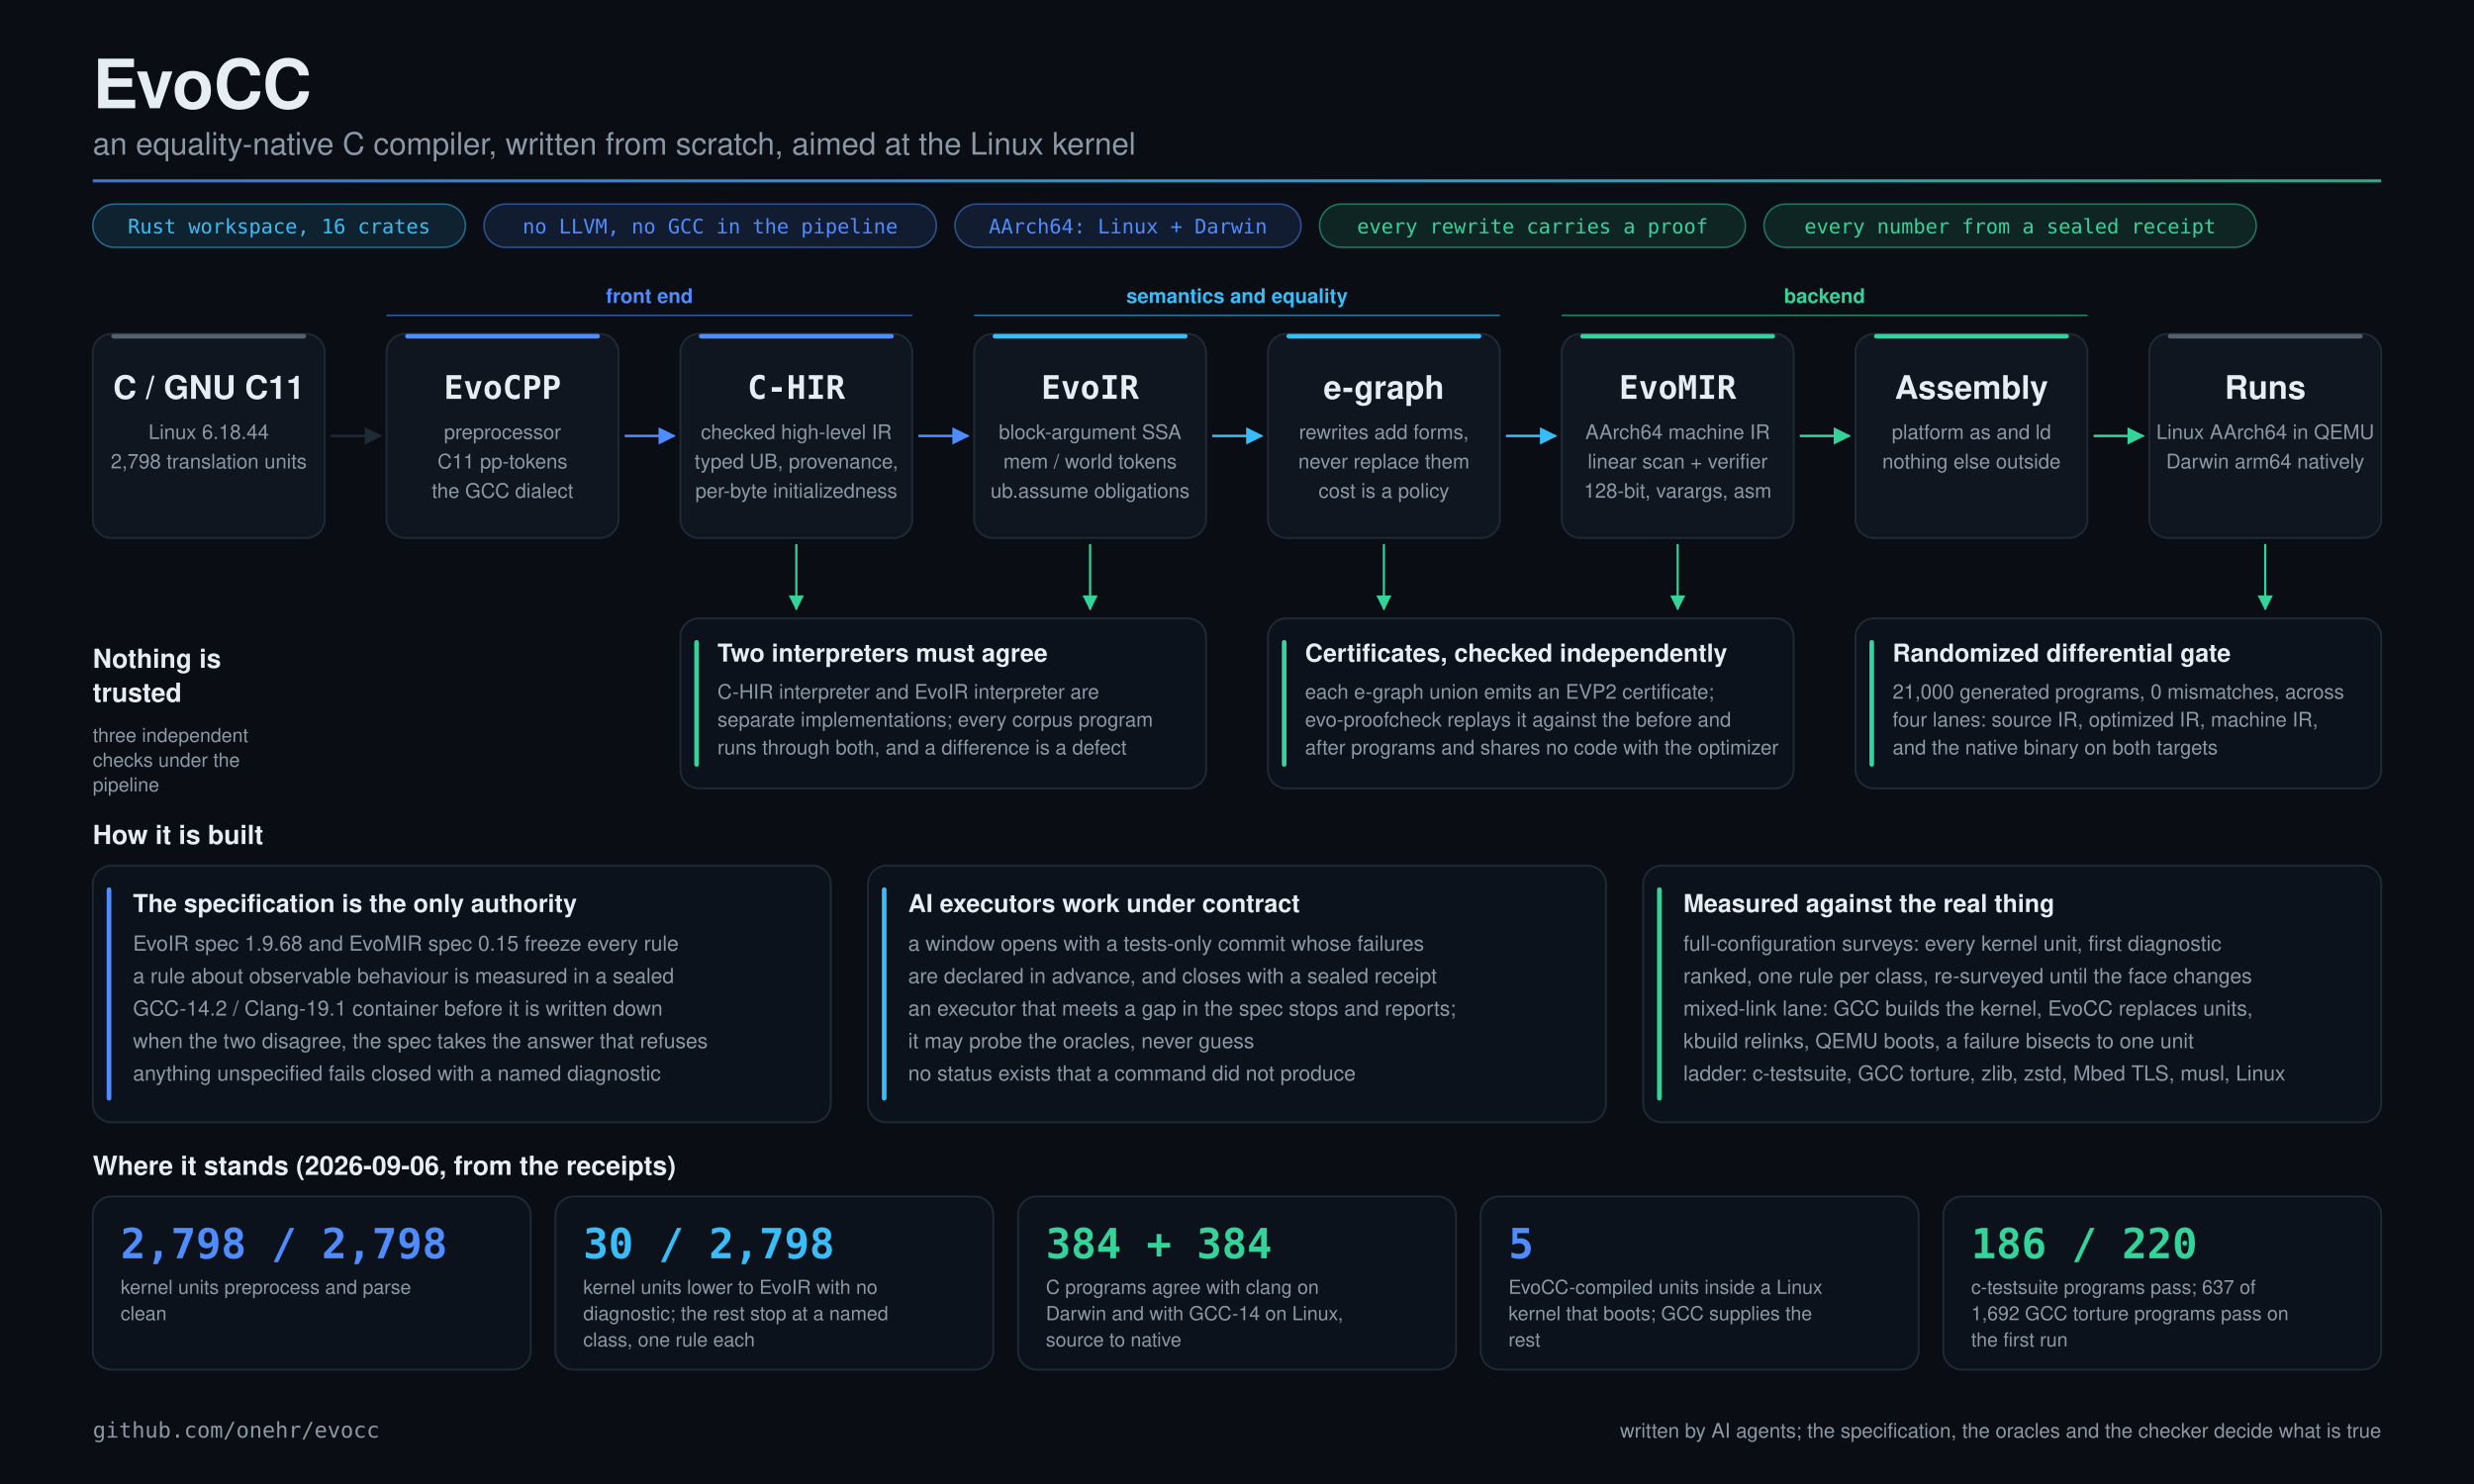
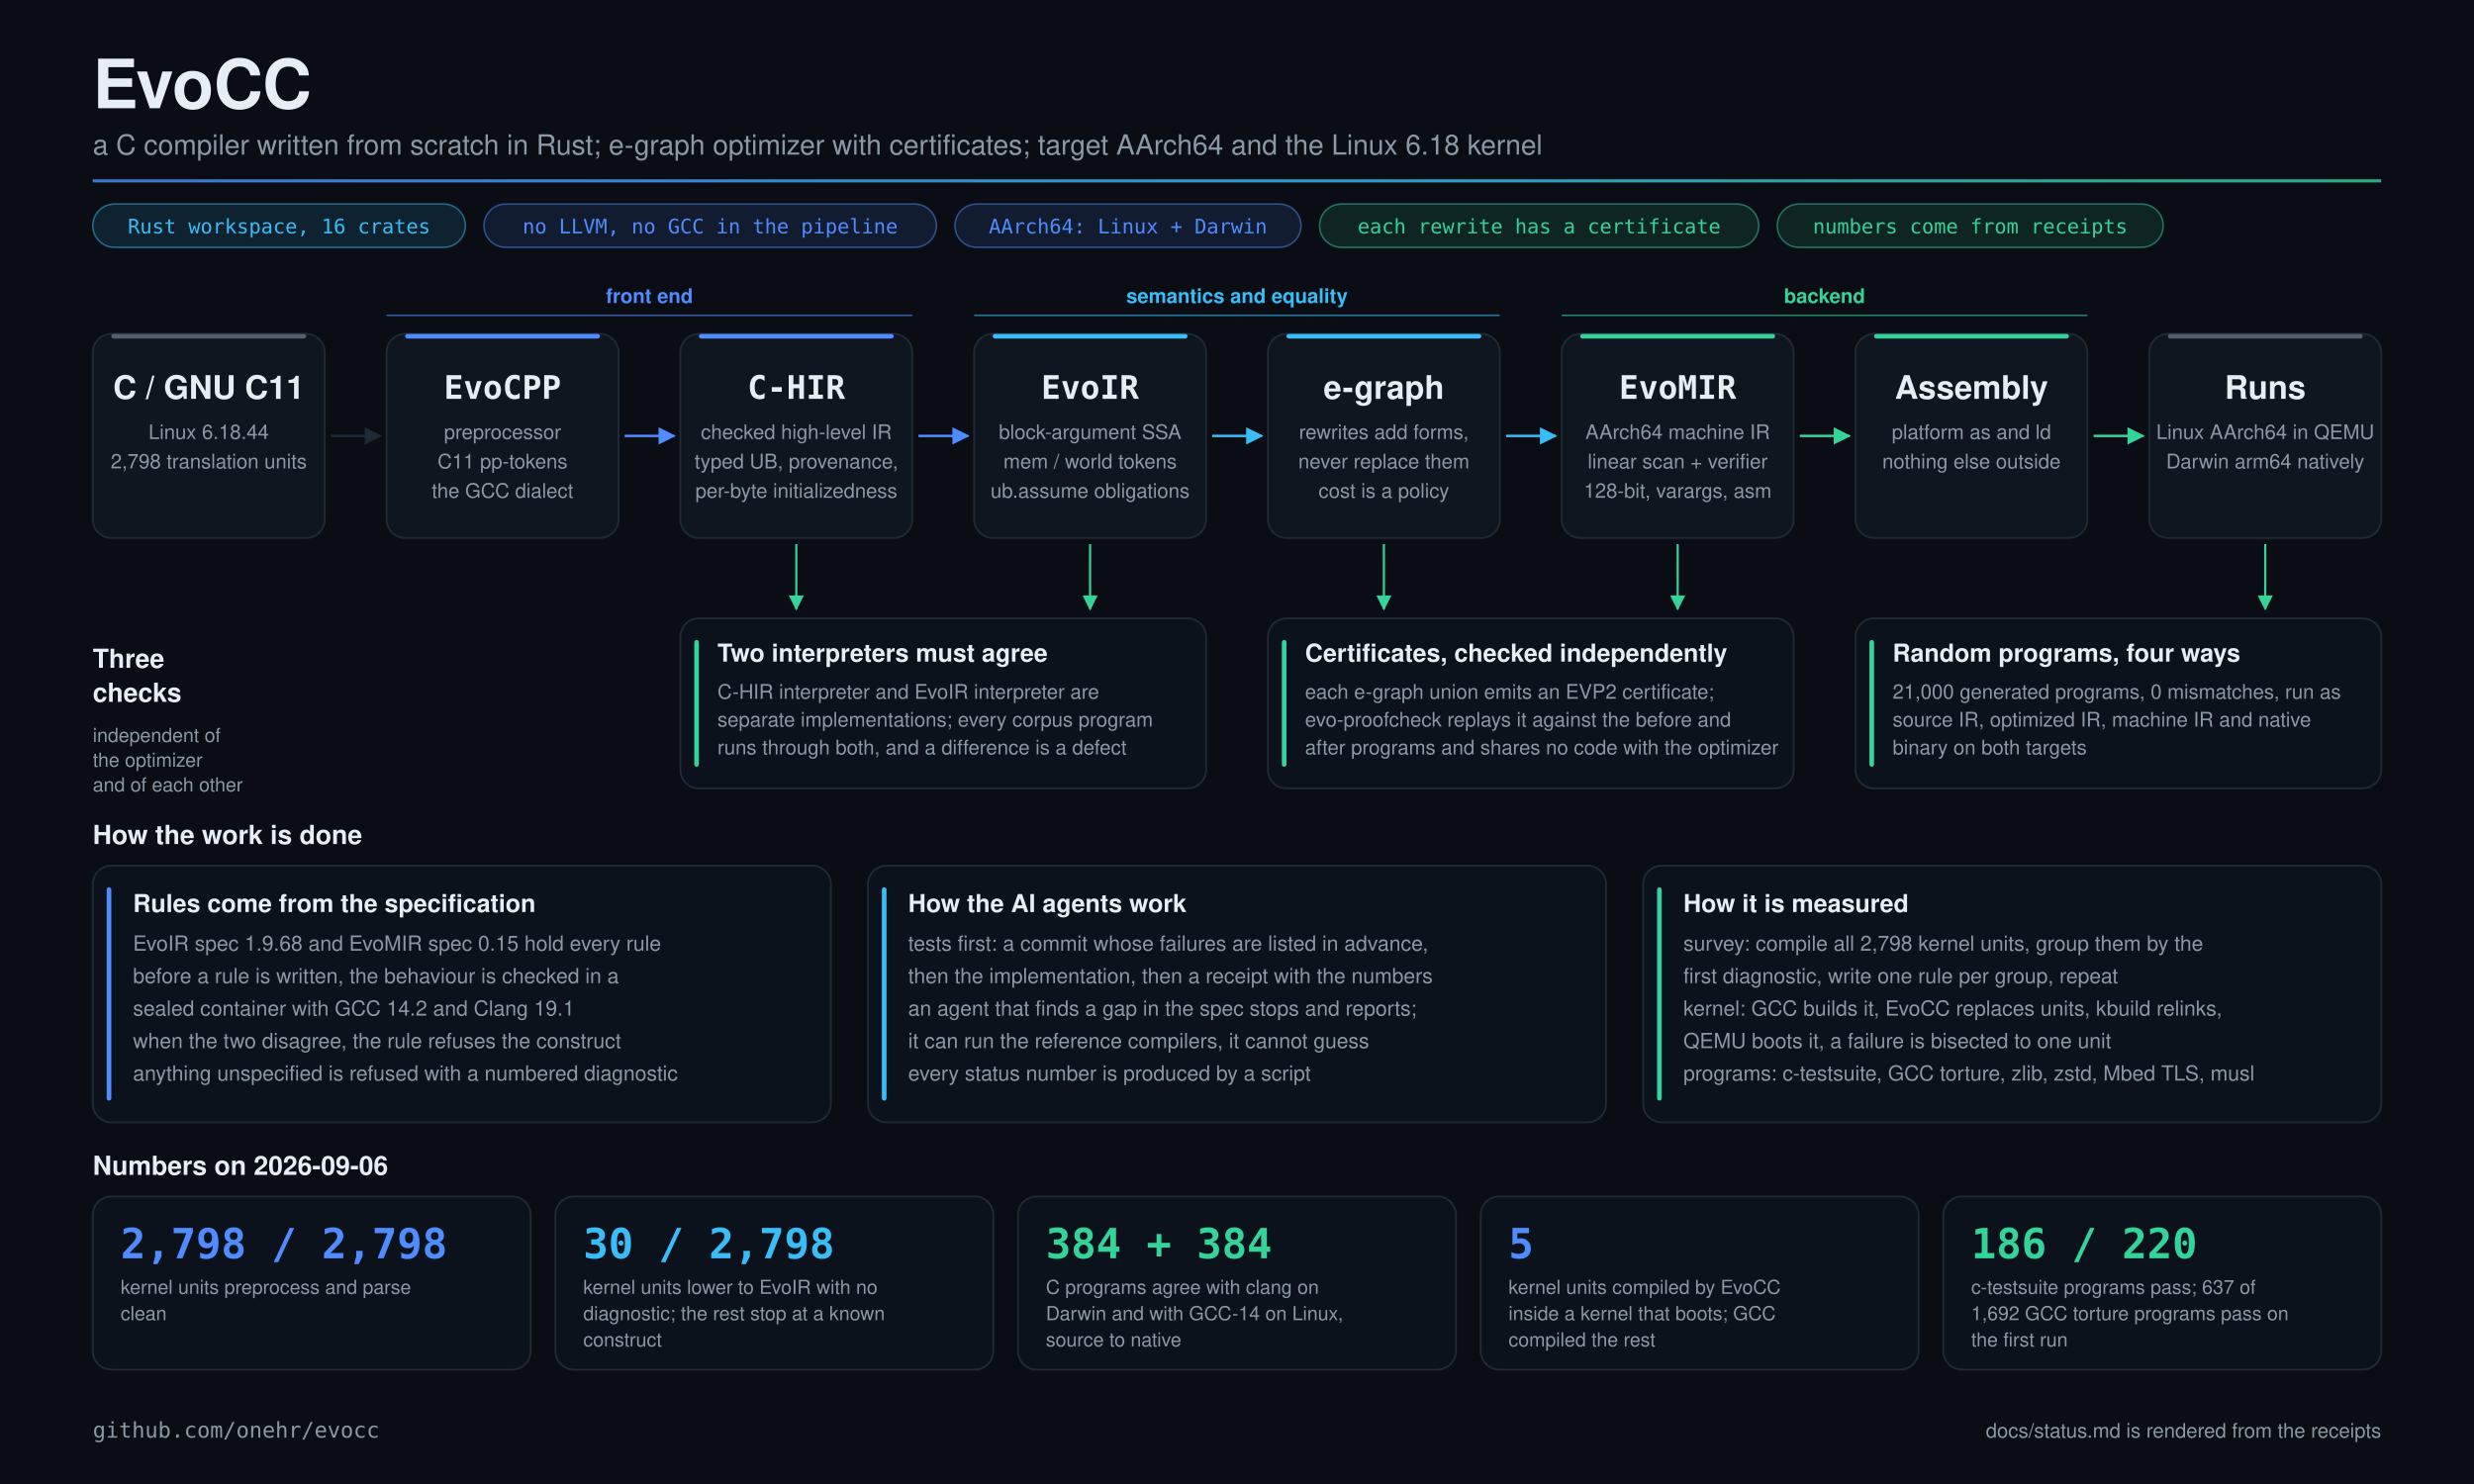
<svg xmlns="http://www.w3.org/2000/svg" width="1600" height="960" viewBox="0 0 1600 960">
  <defs>
    <marker id="arr-1f2a37" viewBox="0 0 10 10" refX="9" refY="5" markerWidth="7" markerHeight="7" orient="auto">
      <path d="M0 0L10 5L0 10z" fill="#1f2a37" />
    </marker>
    <marker id="arr-4f8cff" viewBox="0 0 10 10" refX="9" refY="5" markerWidth="7" markerHeight="7" orient="auto">
      <path d="M0 0L10 5L0 10z" fill="#4f8cff" />
    </marker>
    <marker id="arr-38bdf8" viewBox="0 0 10 10" refX="9" refY="5" markerWidth="7" markerHeight="7" orient="auto">
      <path d="M0 0L10 5L0 10z" fill="#38bdf8" />
    </marker>
    <marker id="arr-34d399" viewBox="0 0 10 10" refX="9" refY="5" markerWidth="7" markerHeight="7" orient="auto">
      <path d="M0 0L10 5L0 10z" fill="#34d399" />
    </marker>
    <marker id="arr-55606e" viewBox="0 0 10 10" refX="9" refY="5" markerWidth="7" markerHeight="7" orient="auto">
      <path d="M0 0L10 5L0 10z" fill="#55606e" />
    </marker>
    <linearGradient id="hair" x1="0" x2="1">
      <stop offset="0" stop-color="#4f8cff" />
      <stop offset="0.55" stop-color="#38bdf8" />
      <stop offset="1" stop-color="#34d399" />
    </linearGradient>
    <radialGradient id="glow" cx="0.5" cy="0.5" r="0.5">
      <stop offset="0" stop-color="#4f8cff" stop-opacity="0.16" />
      <stop offset="1" stop-color="#4f8cff" stop-opacity="0" />
    </radialGradient>
  </defs>
  <rect width="1600" height="960" fill="#0a0e14" />
  <text x="60" y="70" font-family="Helvetica Neue, Helvetica, Arial, sans-serif" font-size="44" font-weight="700" fill="#e6edf3" text-anchor="start" opacity="1.0" letter-spacing="0">EvoCC</text>
-   <text x="60" y="100" font-family="Helvetica Neue, Helvetica, Arial, sans-serif" font-size="20" font-weight="normal" fill="#8b98a5" text-anchor="start" opacity="1.0" letter-spacing="0">an equality-native C compiler, written from scratch, aimed at the Linux kernel</text>
+   <text x="60" y="100" font-family="Helvetica Neue, Helvetica, Arial, sans-serif" font-size="18" font-weight="normal" fill="#8b98a5" text-anchor="start" opacity="1.0" letter-spacing="0">a C compiler written from scratch in Rust; e-graph optimizer with certificates; target AArch64 and the Linux 6.18 kernel</text>
  <rect x="60" y="116" width="1480" height="2" fill="url(#hair)" opacity="0.8" />
  <rect x="60" y="132" width="241.0" height="28" rx="14" fill="#38bdf8" fill-opacity="0.12" stroke="#38bdf8" stroke-opacity="0.5" />
  <text x="180.5" y="151" font-family="JetBrains Mono, Menlo, monospace" font-size="13" font-weight="500" fill="#38bdf8" text-anchor="middle" opacity="1.0" letter-spacing="0">Rust workspace, 16 crates</text>
  <rect x="313.0" y="132" width="292.6" height="28" rx="14" fill="#4f8cff" fill-opacity="0.12" stroke="#4f8cff" stroke-opacity="0.5" />
  <text x="459.3" y="151" font-family="JetBrains Mono, Menlo, monospace" font-size="13" font-weight="500" fill="#4f8cff" text-anchor="middle" opacity="1.0" letter-spacing="0">no LLVM, no GCC in the pipeline</text>
  <rect x="617.6" y="132" width="223.8" height="28" rx="14" fill="#4f8cff" fill-opacity="0.12" stroke="#4f8cff" stroke-opacity="0.5" />
  <text x="729.5" y="151" font-family="JetBrains Mono, Menlo, monospace" font-size="13" font-weight="500" fill="#4f8cff" text-anchor="middle" opacity="1.0" letter-spacing="0">AArch64: Linux + Darwin</text>
-   <rect x="853.4" y="132" width="275.4" height="28" rx="14" fill="#34d399" fill-opacity="0.12" stroke="#34d399" stroke-opacity="0.5" />
-   <text x="991.1" y="151" font-family="JetBrains Mono, Menlo, monospace" font-size="13" font-weight="500" fill="#34d399" text-anchor="middle" opacity="1.0" letter-spacing="0">every rewrite carries a proof</text>
-   <rect x="1140.8" y="132" width="318.4" height="28" rx="14" fill="#34d399" fill-opacity="0.12" stroke="#34d399" stroke-opacity="0.5" />
-   <text x="1300" y="151" font-family="JetBrains Mono, Menlo, monospace" font-size="13" font-weight="500" fill="#34d399" text-anchor="middle" opacity="1.0" letter-spacing="0">every number from a sealed receipt</text>
+   <rect x="853.4" y="132" width="284.0" height="28" rx="14" fill="#34d399" fill-opacity="0.12" stroke="#34d399" stroke-opacity="0.5" />
+   <text x="995.4" y="151" font-family="JetBrains Mono, Menlo, monospace" font-size="13" font-weight="500" fill="#34d399" text-anchor="middle" opacity="1.0" letter-spacing="0">each rewrite has a certificate</text>
+   <rect x="1149.4" y="132" width="249.6" height="28" rx="14" fill="#34d399" fill-opacity="0.12" stroke="#34d399" stroke-opacity="0.5" />
+   <text x="1274.2" y="151" font-family="JetBrains Mono, Menlo, monospace" font-size="13" font-weight="500" fill="#34d399" text-anchor="middle" opacity="1.0" letter-spacing="0">numbers come from receipts</text>
  <line x1="250" y1="204" x2="590" y2="204" stroke="#4f8cff" stroke-width="1" opacity="0.6" />
  <text x="420.0" y="196" font-family="Helvetica Neue, Helvetica, Arial, sans-serif" font-size="13" font-weight="600" fill="#4f8cff" text-anchor="middle" opacity="1.0" letter-spacing="0">front end</text>
  <line x1="630" y1="204" x2="970" y2="204" stroke="#38bdf8" stroke-width="1" opacity="0.6" />
  <text x="800.0" y="196" font-family="Helvetica Neue, Helvetica, Arial, sans-serif" font-size="13" font-weight="600" fill="#38bdf8" text-anchor="middle" opacity="1.0" letter-spacing="0">semantics and equality</text>
  <line x1="1010" y1="204" x2="1350" y2="204" stroke="#34d399" stroke-width="1" opacity="0.6" />
  <text x="1180.0" y="196" font-family="Helvetica Neue, Helvetica, Arial, sans-serif" font-size="13" font-weight="600" fill="#34d399" text-anchor="middle" opacity="1.0" letter-spacing="0">backend</text>
  <rect x="60" y="216" width="150" height="132" rx="12" fill="#0f1620" stroke="#1f2a37" stroke-width="1.2" opacity="1.0" />
  <rect x="72" y="216" width="126" height="3" rx="1.5" fill="#55606e" />
  <text x="135.0" y="258" font-family="Helvetica Neue, Helvetica, Arial, sans-serif" font-size="21" font-weight="700" fill="#e6edf3" text-anchor="middle" opacity="1.0" letter-spacing="0">C / GNU C11</text>
  <text x="135.0" y="284" font-family="Helvetica Neue, Helvetica, Arial, sans-serif" font-size="13" font-weight="normal" fill="#8b98a5" text-anchor="middle" opacity="1.0" letter-spacing="0">Linux 6.18.44</text>
  <text x="135.0" y="303" font-family="Helvetica Neue, Helvetica, Arial, sans-serif" font-size="13" font-weight="normal" fill="#8b98a5" text-anchor="middle" opacity="1.0" letter-spacing="0">2,798 translation units</text>
  <line x1="214" y1="282.0" x2="246" y2="282.0" stroke="#1f2a37" stroke-width="1.6" opacity="1.0" marker-end="url(#arr-1f2a37)" />
  <rect x="250" y="216" width="150" height="132" rx="12" fill="#0f1620" stroke="#1f2a37" stroke-width="1.2" opacity="1.0" />
  <rect x="262" y="216" width="126" height="3" rx="1.5" fill="#4f8cff" />
  <text x="325.0" y="258" font-family="JetBrains Mono, Menlo, monospace" font-size="21" font-weight="700" fill="#e6edf3" text-anchor="middle" opacity="1.0" letter-spacing="0">EvoCPP</text>
  <text x="325.0" y="284" font-family="Helvetica Neue, Helvetica, Arial, sans-serif" font-size="13" font-weight="normal" fill="#8b98a5" text-anchor="middle" opacity="1.0" letter-spacing="0">preprocessor</text>
  <text x="325.0" y="303" font-family="Helvetica Neue, Helvetica, Arial, sans-serif" font-size="13" font-weight="normal" fill="#8b98a5" text-anchor="middle" opacity="1.0" letter-spacing="0">C11 pp-tokens</text>
  <text x="325.0" y="322" font-family="Helvetica Neue, Helvetica, Arial, sans-serif" font-size="13" font-weight="normal" fill="#8b98a5" text-anchor="middle" opacity="1.0" letter-spacing="0">the GCC dialect</text>
  <line x1="404" y1="282.0" x2="436" y2="282.0" stroke="#4f8cff" stroke-width="1.6" opacity="1.0" marker-end="url(#arr-4f8cff)" />
  <rect x="440" y="216" width="150" height="132" rx="12" fill="#0f1620" stroke="#1f2a37" stroke-width="1.2" opacity="1.0" />
  <rect x="452" y="216" width="126" height="3" rx="1.5" fill="#4f8cff" />
  <text x="515.0" y="258" font-family="JetBrains Mono, Menlo, monospace" font-size="21" font-weight="700" fill="#e6edf3" text-anchor="middle" opacity="1.0" letter-spacing="0">C-HIR</text>
  <text x="515.0" y="284" font-family="Helvetica Neue, Helvetica, Arial, sans-serif" font-size="13" font-weight="normal" fill="#8b98a5" text-anchor="middle" opacity="1.0" letter-spacing="0">checked high-level IR</text>
  <text x="515.0" y="303" font-family="Helvetica Neue, Helvetica, Arial, sans-serif" font-size="13" font-weight="normal" fill="#8b98a5" text-anchor="middle" opacity="1.0" letter-spacing="0">typed UB, provenance,</text>
  <text x="515.0" y="322" font-family="Helvetica Neue, Helvetica, Arial, sans-serif" font-size="13" font-weight="normal" fill="#8b98a5" text-anchor="middle" opacity="1.0" letter-spacing="0">per-byte initializedness</text>
  <line x1="594" y1="282.0" x2="626" y2="282.0" stroke="#4f8cff" stroke-width="1.6" opacity="1.0" marker-end="url(#arr-4f8cff)" />
  <rect x="630" y="216" width="150" height="132" rx="12" fill="#0f1620" stroke="#1f2a37" stroke-width="1.2" opacity="1.0" />
  <rect x="642" y="216" width="126" height="3" rx="1.5" fill="#38bdf8" />
  <text x="705.0" y="258" font-family="JetBrains Mono, Menlo, monospace" font-size="21" font-weight="700" fill="#e6edf3" text-anchor="middle" opacity="1.0" letter-spacing="0">EvoIR</text>
  <text x="705.0" y="284" font-family="Helvetica Neue, Helvetica, Arial, sans-serif" font-size="13" font-weight="normal" fill="#8b98a5" text-anchor="middle" opacity="1.0" letter-spacing="0">block-argument SSA</text>
  <text x="705.0" y="303" font-family="Helvetica Neue, Helvetica, Arial, sans-serif" font-size="13" font-weight="normal" fill="#8b98a5" text-anchor="middle" opacity="1.0" letter-spacing="0">mem / world tokens</text>
  <text x="705.0" y="322" font-family="Helvetica Neue, Helvetica, Arial, sans-serif" font-size="13" font-weight="normal" fill="#8b98a5" text-anchor="middle" opacity="1.0" letter-spacing="0">ub.assume obligations</text>
  <line x1="784" y1="282.0" x2="816" y2="282.0" stroke="#38bdf8" stroke-width="1.6" opacity="1.0" marker-end="url(#arr-38bdf8)" />
  <rect x="820" y="216" width="150" height="132" rx="12" fill="#0f1620" stroke="#1f2a37" stroke-width="1.2" opacity="1.0" />
  <rect x="832" y="216" width="126" height="3" rx="1.5" fill="#38bdf8" />
  <text x="895.0" y="258" font-family="Helvetica Neue, Helvetica, Arial, sans-serif" font-size="21" font-weight="700" fill="#e6edf3" text-anchor="middle" opacity="1.0" letter-spacing="0">e-graph</text>
  <text x="895.0" y="284" font-family="Helvetica Neue, Helvetica, Arial, sans-serif" font-size="13" font-weight="normal" fill="#8b98a5" text-anchor="middle" opacity="1.0" letter-spacing="0">rewrites add forms,</text>
  <text x="895.0" y="303" font-family="Helvetica Neue, Helvetica, Arial, sans-serif" font-size="13" font-weight="normal" fill="#8b98a5" text-anchor="middle" opacity="1.0" letter-spacing="0">never replace them</text>
  <text x="895.0" y="322" font-family="Helvetica Neue, Helvetica, Arial, sans-serif" font-size="13" font-weight="normal" fill="#8b98a5" text-anchor="middle" opacity="1.0" letter-spacing="0">cost is a policy</text>
  <line x1="974" y1="282.0" x2="1006" y2="282.0" stroke="#38bdf8" stroke-width="1.6" opacity="1.0" marker-end="url(#arr-38bdf8)" />
  <rect x="1010" y="216" width="150" height="132" rx="12" fill="#0f1620" stroke="#1f2a37" stroke-width="1.2" opacity="1.0" />
  <rect x="1022" y="216" width="126" height="3" rx="1.5" fill="#34d399" />
  <text x="1085.0" y="258" font-family="JetBrains Mono, Menlo, monospace" font-size="21" font-weight="700" fill="#e6edf3" text-anchor="middle" opacity="1.0" letter-spacing="0">EvoMIR</text>
  <text x="1085.0" y="284" font-family="Helvetica Neue, Helvetica, Arial, sans-serif" font-size="13" font-weight="normal" fill="#8b98a5" text-anchor="middle" opacity="1.0" letter-spacing="0">AArch64 machine IR</text>
  <text x="1085.0" y="303" font-family="Helvetica Neue, Helvetica, Arial, sans-serif" font-size="13" font-weight="normal" fill="#8b98a5" text-anchor="middle" opacity="1.0" letter-spacing="0">linear scan + verifier</text>
  <text x="1085.0" y="322" font-family="Helvetica Neue, Helvetica, Arial, sans-serif" font-size="13" font-weight="normal" fill="#8b98a5" text-anchor="middle" opacity="1.0" letter-spacing="0">128-bit, varargs, asm</text>
  <line x1="1164" y1="282.0" x2="1196" y2="282.0" stroke="#34d399" stroke-width="1.6" opacity="1.0" marker-end="url(#arr-34d399)" />
  <rect x="1200" y="216" width="150" height="132" rx="12" fill="#0f1620" stroke="#1f2a37" stroke-width="1.2" opacity="1.0" />
  <rect x="1212" y="216" width="126" height="3" rx="1.5" fill="#34d399" />
  <text x="1275.0" y="258" font-family="Helvetica Neue, Helvetica, Arial, sans-serif" font-size="21" font-weight="700" fill="#e6edf3" text-anchor="middle" opacity="1.0" letter-spacing="0">Assembly</text>
  <text x="1275.0" y="284" font-family="Helvetica Neue, Helvetica, Arial, sans-serif" font-size="13" font-weight="normal" fill="#8b98a5" text-anchor="middle" opacity="1.0" letter-spacing="0">platform as and ld</text>
  <text x="1275.0" y="303" font-family="Helvetica Neue, Helvetica, Arial, sans-serif" font-size="13" font-weight="normal" fill="#8b98a5" text-anchor="middle" opacity="1.0" letter-spacing="0">nothing else outside</text>
  <line x1="1354" y1="282.0" x2="1386" y2="282.0" stroke="#34d399" stroke-width="1.6" opacity="1.0" marker-end="url(#arr-34d399)" />
  <rect x="1390" y="216" width="150" height="132" rx="12" fill="#0f1620" stroke="#1f2a37" stroke-width="1.2" opacity="1.0" />
  <rect x="1402" y="216" width="126" height="3" rx="1.5" fill="#55606e" />
  <text x="1465.0" y="258" font-family="Helvetica Neue, Helvetica, Arial, sans-serif" font-size="21" font-weight="700" fill="#e6edf3" text-anchor="middle" opacity="1.0" letter-spacing="0">Runs</text>
  <text x="1465.0" y="284" font-family="Helvetica Neue, Helvetica, Arial, sans-serif" font-size="13" font-weight="normal" fill="#8b98a5" text-anchor="middle" opacity="1.0" letter-spacing="0">Linux AArch64 in QEMU</text>
  <text x="1465.0" y="303" font-family="Helvetica Neue, Helvetica, Arial, sans-serif" font-size="13" font-weight="normal" fill="#8b98a5" text-anchor="middle" opacity="1.0" letter-spacing="0">Darwin arm64 natively</text>
-   <text x="60" y="432" font-family="Helvetica Neue, Helvetica, Arial, sans-serif" font-size="17" font-weight="600" fill="#e6edf3" text-anchor="start" opacity="1.0" letter-spacing="0">Nothing is</text>
-   <text x="60" y="454" font-family="Helvetica Neue, Helvetica, Arial, sans-serif" font-size="17" font-weight="600" fill="#e6edf3" text-anchor="start" opacity="1.0" letter-spacing="0">trusted</text>
-   <text x="60" y="480" font-family="Helvetica Neue, Helvetica, Arial, sans-serif" font-size="12.5" font-weight="normal" fill="#8b98a5" text-anchor="start" opacity="1.0" letter-spacing="0">three independent</text>
-   <text x="60" y="496" font-family="Helvetica Neue, Helvetica, Arial, sans-serif" font-size="12.5" font-weight="normal" fill="#8b98a5" text-anchor="start" opacity="1.0" letter-spacing="0">checks under the</text>
-   <text x="60" y="512" font-family="Helvetica Neue, Helvetica, Arial, sans-serif" font-size="12.5" font-weight="normal" fill="#8b98a5" text-anchor="start" opacity="1.0" letter-spacing="0">pipeline</text>
+   <text x="60" y="432" font-family="Helvetica Neue, Helvetica, Arial, sans-serif" font-size="17" font-weight="600" fill="#e6edf3" text-anchor="start" opacity="1.0" letter-spacing="0">Three</text>
+   <text x="60" y="454" font-family="Helvetica Neue, Helvetica, Arial, sans-serif" font-size="17" font-weight="600" fill="#e6edf3" text-anchor="start" opacity="1.0" letter-spacing="0">checks</text>
+   <text x="60" y="480" font-family="Helvetica Neue, Helvetica, Arial, sans-serif" font-size="12.5" font-weight="normal" fill="#8b98a5" text-anchor="start" opacity="1.0" letter-spacing="0">independent of</text>
+   <text x="60" y="496" font-family="Helvetica Neue, Helvetica, Arial, sans-serif" font-size="12.5" font-weight="normal" fill="#8b98a5" text-anchor="start" opacity="1.0" letter-spacing="0">the optimizer</text>
+   <text x="60" y="512" font-family="Helvetica Neue, Helvetica, Arial, sans-serif" font-size="12.5" font-weight="normal" fill="#8b98a5" text-anchor="start" opacity="1.0" letter-spacing="0">and of each other</text>
  <rect x="440" y="400" width="340" height="110" rx="12" fill="#0c121b" stroke="#1f2a37" stroke-width="1.2" opacity="1.0" />
  <rect x="449" y="414" width="3" height="82" rx="1.5" fill="#34d399" />
  <text x="464" y="428" font-family="Helvetica Neue, Helvetica, Arial, sans-serif" font-size="16" font-weight="600" fill="#e6edf3" text-anchor="start" opacity="1.0" letter-spacing="0">Two interpreters must agree</text>
  <text x="464" y="452" font-family="Helvetica Neue, Helvetica, Arial, sans-serif" font-size="13" font-weight="normal" fill="#8b98a5" text-anchor="start" opacity="1.0" letter-spacing="0">C-HIR interpreter and EvoIR interpreter are</text>
  <text x="464" y="470" font-family="Helvetica Neue, Helvetica, Arial, sans-serif" font-size="13" font-weight="normal" fill="#8b98a5" text-anchor="start" opacity="1.0" letter-spacing="0">separate implementations; every corpus program</text>
  <text x="464" y="488" font-family="Helvetica Neue, Helvetica, Arial, sans-serif" font-size="13" font-weight="normal" fill="#8b98a5" text-anchor="start" opacity="1.0" letter-spacing="0">runs through both, and a difference is a defect</text>
  <line x1="515.0" y1="352" x2="515.0" y2="394" stroke="#34d399" stroke-width="1.4" opacity="1.0" marker-end="url(#arr-34d399)" />
  <line x1="705.0" y1="352" x2="705.0" y2="394" stroke="#34d399" stroke-width="1.4" opacity="1.0" marker-end="url(#arr-34d399)" />
  <rect x="820" y="400" width="340" height="110" rx="12" fill="#0c121b" stroke="#1f2a37" stroke-width="1.2" opacity="1.0" />
  <rect x="829" y="414" width="3" height="82" rx="1.5" fill="#34d399" />
  <text x="844" y="428" font-family="Helvetica Neue, Helvetica, Arial, sans-serif" font-size="16" font-weight="600" fill="#e6edf3" text-anchor="start" opacity="1.0" letter-spacing="0">Certificates, checked independently</text>
  <text x="844" y="452" font-family="Helvetica Neue, Helvetica, Arial, sans-serif" font-size="13" font-weight="normal" fill="#8b98a5" text-anchor="start" opacity="1.0" letter-spacing="0">each e-graph union emits an EVP2 certificate;</text>
  <text x="844" y="470" font-family="Helvetica Neue, Helvetica, Arial, sans-serif" font-size="13" font-weight="normal" fill="#8b98a5" text-anchor="start" opacity="1.0" letter-spacing="0">evo-proofcheck replays it against the before and</text>
  <text x="844" y="488" font-family="Helvetica Neue, Helvetica, Arial, sans-serif" font-size="13" font-weight="normal" fill="#8b98a5" text-anchor="start" opacity="1.0" letter-spacing="0">after programs and shares no code with the optimizer</text>
  <line x1="895.0" y1="352" x2="895.0" y2="394" stroke="#34d399" stroke-width="1.4" opacity="1.0" marker-end="url(#arr-34d399)" />
  <rect x="1200" y="400" width="340" height="110" rx="12" fill="#0c121b" stroke="#1f2a37" stroke-width="1.2" opacity="1.0" />
  <rect x="1209" y="414" width="3" height="82" rx="1.5" fill="#34d399" />
-   <text x="1224" y="428" font-family="Helvetica Neue, Helvetica, Arial, sans-serif" font-size="16" font-weight="600" fill="#e6edf3" text-anchor="start" opacity="1.0" letter-spacing="0">Randomized differential gate</text>
-   <text x="1224" y="452" font-family="Helvetica Neue, Helvetica, Arial, sans-serif" font-size="13" font-weight="normal" fill="#8b98a5" text-anchor="start" opacity="1.0" letter-spacing="0">21,000 generated programs, 0 mismatches, across</text>
-   <text x="1224" y="470" font-family="Helvetica Neue, Helvetica, Arial, sans-serif" font-size="13" font-weight="normal" fill="#8b98a5" text-anchor="start" opacity="1.0" letter-spacing="0">four lanes: source IR, optimized IR, machine IR,</text>
-   <text x="1224" y="488" font-family="Helvetica Neue, Helvetica, Arial, sans-serif" font-size="13" font-weight="normal" fill="#8b98a5" text-anchor="start" opacity="1.0" letter-spacing="0">and the native binary on both targets</text>
+   <text x="1224" y="428" font-family="Helvetica Neue, Helvetica, Arial, sans-serif" font-size="16" font-weight="600" fill="#e6edf3" text-anchor="start" opacity="1.0" letter-spacing="0">Random programs, four ways</text>
+   <text x="1224" y="452" font-family="Helvetica Neue, Helvetica, Arial, sans-serif" font-size="13" font-weight="normal" fill="#8b98a5" text-anchor="start" opacity="1.0" letter-spacing="0">21,000 generated programs, 0 mismatches, run as</text>
+   <text x="1224" y="470" font-family="Helvetica Neue, Helvetica, Arial, sans-serif" font-size="13" font-weight="normal" fill="#8b98a5" text-anchor="start" opacity="1.0" letter-spacing="0">source IR, optimized IR, machine IR and native</text>
+   <text x="1224" y="488" font-family="Helvetica Neue, Helvetica, Arial, sans-serif" font-size="13" font-weight="normal" fill="#8b98a5" text-anchor="start" opacity="1.0" letter-spacing="0">binary on both targets</text>
  <line x1="1085.0" y1="352" x2="1085.0" y2="394" stroke="#34d399" stroke-width="1.4" opacity="1.0" marker-end="url(#arr-34d399)" />
  <line x1="1465.0" y1="352" x2="1465.0" y2="394" stroke="#34d399" stroke-width="1.4" opacity="1.0" marker-end="url(#arr-34d399)" />
-   <text x="60" y="546" font-family="Helvetica Neue, Helvetica, Arial, sans-serif" font-size="17" font-weight="600" fill="#e6edf3" text-anchor="start" opacity="1.0" letter-spacing="0">How it is built</text>
+   <text x="60" y="546" font-family="Helvetica Neue, Helvetica, Arial, sans-serif" font-size="17" font-weight="600" fill="#e6edf3" text-anchor="start" opacity="1.0" letter-spacing="0">How the work is done</text>
  <rect x="60.0" y="560" width="477.333" height="166" rx="12" fill="#0c121b" stroke="#1f2a37" stroke-width="1.2" opacity="1.0" />
  <rect x="69.0" y="574" width="3" height="138" rx="1.5" fill="#4f8cff" />
-   <text x="86.0" y="590" font-family="Helvetica Neue, Helvetica, Arial, sans-serif" font-size="16" font-weight="600" fill="#e6edf3" text-anchor="start" opacity="1.0" letter-spacing="0">The specification is the only authority</text>
-   <text x="86.0" y="615" font-family="Helvetica Neue, Helvetica, Arial, sans-serif" font-size="13.5" font-weight="normal" fill="#8b98a5" text-anchor="start" opacity="1.0" letter-spacing="0">EvoIR spec 1.9.68 and EvoMIR spec 0.15 freeze every rule</text>
-   <text x="86.0" y="636" font-family="Helvetica Neue, Helvetica, Arial, sans-serif" font-size="13.5" font-weight="normal" fill="#8b98a5" text-anchor="start" opacity="1.0" letter-spacing="0">a rule about observable behaviour is measured in a sealed</text>
-   <text x="86.0" y="657" font-family="Helvetica Neue, Helvetica, Arial, sans-serif" font-size="13.5" font-weight="normal" fill="#8b98a5" text-anchor="start" opacity="1.0" letter-spacing="0">GCC-14.2 / Clang-19.1 container before it is written down</text>
-   <text x="86.0" y="678" font-family="Helvetica Neue, Helvetica, Arial, sans-serif" font-size="13.5" font-weight="normal" fill="#8b98a5" text-anchor="start" opacity="1.0" letter-spacing="0">when the two disagree, the spec takes the answer that refuses</text>
-   <text x="86.0" y="699" font-family="Helvetica Neue, Helvetica, Arial, sans-serif" font-size="13.5" font-weight="normal" fill="#8b98a5" text-anchor="start" opacity="1.0" letter-spacing="0">anything unspecified fails closed with a named diagnostic</text>
+   <text x="86.0" y="590" font-family="Helvetica Neue, Helvetica, Arial, sans-serif" font-size="16" font-weight="600" fill="#e6edf3" text-anchor="start" opacity="1.0" letter-spacing="0">Rules come from the specification</text>
+   <text x="86.0" y="615" font-family="Helvetica Neue, Helvetica, Arial, sans-serif" font-size="13.5" font-weight="normal" fill="#8b98a5" text-anchor="start" opacity="1.0" letter-spacing="0">EvoIR spec 1.9.68 and EvoMIR spec 0.15 hold every rule</text>
+   <text x="86.0" y="636" font-family="Helvetica Neue, Helvetica, Arial, sans-serif" font-size="13.5" font-weight="normal" fill="#8b98a5" text-anchor="start" opacity="1.0" letter-spacing="0">before a rule is written, the behaviour is checked in a</text>
+   <text x="86.0" y="657" font-family="Helvetica Neue, Helvetica, Arial, sans-serif" font-size="13.5" font-weight="normal" fill="#8b98a5" text-anchor="start" opacity="1.0" letter-spacing="0">sealed container with GCC 14.2 and Clang 19.1</text>
+   <text x="86.0" y="678" font-family="Helvetica Neue, Helvetica, Arial, sans-serif" font-size="13.5" font-weight="normal" fill="#8b98a5" text-anchor="start" opacity="1.0" letter-spacing="0">when the two disagree, the rule refuses the construct</text>
+   <text x="86.0" y="699" font-family="Helvetica Neue, Helvetica, Arial, sans-serif" font-size="13.5" font-weight="normal" fill="#8b98a5" text-anchor="start" opacity="1.0" letter-spacing="0">anything unspecified is refused with a numbered diagnostic</text>
  <rect x="561.333" y="560" width="477.333" height="166" rx="12" fill="#0c121b" stroke="#1f2a37" stroke-width="1.2" opacity="1.0" />
  <rect x="570.333" y="574" width="3" height="138" rx="1.5" fill="#38bdf8" />
-   <text x="587.333" y="590" font-family="Helvetica Neue, Helvetica, Arial, sans-serif" font-size="16" font-weight="600" fill="#e6edf3" text-anchor="start" opacity="1.0" letter-spacing="0">AI executors work under contract</text>
-   <text x="587.333" y="615" font-family="Helvetica Neue, Helvetica, Arial, sans-serif" font-size="13.5" font-weight="normal" fill="#8b98a5" text-anchor="start" opacity="1.0" letter-spacing="0">a window opens with a tests-only commit whose failures</text>
-   <text x="587.333" y="636" font-family="Helvetica Neue, Helvetica, Arial, sans-serif" font-size="13.5" font-weight="normal" fill="#8b98a5" text-anchor="start" opacity="1.0" letter-spacing="0">are declared in advance, and closes with a sealed receipt</text>
-   <text x="587.333" y="657" font-family="Helvetica Neue, Helvetica, Arial, sans-serif" font-size="13.5" font-weight="normal" fill="#8b98a5" text-anchor="start" opacity="1.0" letter-spacing="0">an executor that meets a gap in the spec stops and reports;</text>
-   <text x="587.333" y="678" font-family="Helvetica Neue, Helvetica, Arial, sans-serif" font-size="13.5" font-weight="normal" fill="#8b98a5" text-anchor="start" opacity="1.0" letter-spacing="0">it may probe the oracles, never guess</text>
-   <text x="587.333" y="699" font-family="Helvetica Neue, Helvetica, Arial, sans-serif" font-size="13.5" font-weight="normal" fill="#8b98a5" text-anchor="start" opacity="1.0" letter-spacing="0">no status exists that a command did not produce</text>
+   <text x="587.333" y="590" font-family="Helvetica Neue, Helvetica, Arial, sans-serif" font-size="16" font-weight="600" fill="#e6edf3" text-anchor="start" opacity="1.0" letter-spacing="0">How the AI agents work</text>
+   <text x="587.333" y="615" font-family="Helvetica Neue, Helvetica, Arial, sans-serif" font-size="13.5" font-weight="normal" fill="#8b98a5" text-anchor="start" opacity="1.0" letter-spacing="0">tests first: a commit whose failures are listed in advance,</text>
+   <text x="587.333" y="636" font-family="Helvetica Neue, Helvetica, Arial, sans-serif" font-size="13.5" font-weight="normal" fill="#8b98a5" text-anchor="start" opacity="1.0" letter-spacing="0">then the implementation, then a receipt with the numbers</text>
+   <text x="587.333" y="657" font-family="Helvetica Neue, Helvetica, Arial, sans-serif" font-size="13.5" font-weight="normal" fill="#8b98a5" text-anchor="start" opacity="1.0" letter-spacing="0">an agent that finds a gap in the spec stops and reports;</text>
+   <text x="587.333" y="678" font-family="Helvetica Neue, Helvetica, Arial, sans-serif" font-size="13.5" font-weight="normal" fill="#8b98a5" text-anchor="start" opacity="1.0" letter-spacing="0">it can run the reference compilers, it cannot guess</text>
+   <text x="587.333" y="699" font-family="Helvetica Neue, Helvetica, Arial, sans-serif" font-size="13.5" font-weight="normal" fill="#8b98a5" text-anchor="start" opacity="1.0" letter-spacing="0">every status number is produced by a script</text>
  <rect x="1062.667" y="560" width="477.333" height="166" rx="12" fill="#0c121b" stroke="#1f2a37" stroke-width="1.2" opacity="1.0" />
  <rect x="1071.667" y="574" width="3" height="138" rx="1.5" fill="#34d399" />
-   <text x="1088.667" y="590" font-family="Helvetica Neue, Helvetica, Arial, sans-serif" font-size="16" font-weight="600" fill="#e6edf3" text-anchor="start" opacity="1.0" letter-spacing="0">Measured against the real thing</text>
-   <text x="1088.667" y="615" font-family="Helvetica Neue, Helvetica, Arial, sans-serif" font-size="13.5" font-weight="normal" fill="#8b98a5" text-anchor="start" opacity="1.0" letter-spacing="0">full-configuration surveys: every kernel unit, first diagnostic</text>
-   <text x="1088.667" y="636" font-family="Helvetica Neue, Helvetica, Arial, sans-serif" font-size="13.5" font-weight="normal" fill="#8b98a5" text-anchor="start" opacity="1.0" letter-spacing="0">ranked, one rule per class, re-surveyed until the face changes</text>
-   <text x="1088.667" y="657" font-family="Helvetica Neue, Helvetica, Arial, sans-serif" font-size="13.5" font-weight="normal" fill="#8b98a5" text-anchor="start" opacity="1.0" letter-spacing="0">mixed-link lane: GCC builds the kernel, EvoCC replaces units,</text>
-   <text x="1088.667" y="678" font-family="Helvetica Neue, Helvetica, Arial, sans-serif" font-size="13.5" font-weight="normal" fill="#8b98a5" text-anchor="start" opacity="1.0" letter-spacing="0">kbuild relinks, QEMU boots, a failure bisects to one unit</text>
-   <text x="1088.667" y="699" font-family="Helvetica Neue, Helvetica, Arial, sans-serif" font-size="13.5" font-weight="normal" fill="#8b98a5" text-anchor="start" opacity="1.0" letter-spacing="0">ladder: c-testsuite, GCC torture, zlib, zstd, Mbed TLS, musl, Linux</text>
-   <text x="60" y="760" font-family="Helvetica Neue, Helvetica, Arial, sans-serif" font-size="17" font-weight="600" fill="#e6edf3" text-anchor="start" opacity="1.0" letter-spacing="0">Where it stands (2026-09-06, from the receipts)</text>
+   <text x="1088.667" y="590" font-family="Helvetica Neue, Helvetica, Arial, sans-serif" font-size="16" font-weight="600" fill="#e6edf3" text-anchor="start" opacity="1.0" letter-spacing="0">How it is measured</text>
+   <text x="1088.667" y="615" font-family="Helvetica Neue, Helvetica, Arial, sans-serif" font-size="13.5" font-weight="normal" fill="#8b98a5" text-anchor="start" opacity="1.0" letter-spacing="0">survey: compile all 2,798 kernel units, group them by the</text>
+   <text x="1088.667" y="636" font-family="Helvetica Neue, Helvetica, Arial, sans-serif" font-size="13.5" font-weight="normal" fill="#8b98a5" text-anchor="start" opacity="1.0" letter-spacing="0">first diagnostic, write one rule per group, repeat</text>
+   <text x="1088.667" y="657" font-family="Helvetica Neue, Helvetica, Arial, sans-serif" font-size="13.5" font-weight="normal" fill="#8b98a5" text-anchor="start" opacity="1.0" letter-spacing="0">kernel: GCC builds it, EvoCC replaces units, kbuild relinks,</text>
+   <text x="1088.667" y="678" font-family="Helvetica Neue, Helvetica, Arial, sans-serif" font-size="13.5" font-weight="normal" fill="#8b98a5" text-anchor="start" opacity="1.0" letter-spacing="0">QEMU boots it, a failure is bisected to one unit</text>
+   <text x="1088.667" y="699" font-family="Helvetica Neue, Helvetica, Arial, sans-serif" font-size="13.5" font-weight="normal" fill="#8b98a5" text-anchor="start" opacity="1.0" letter-spacing="0">programs: c-testsuite, GCC torture, zlib, zstd, Mbed TLS, musl</text>
+   <text x="60" y="760" font-family="Helvetica Neue, Helvetica, Arial, sans-serif" font-size="17" font-weight="600" fill="#e6edf3" text-anchor="start" opacity="1.0" letter-spacing="0">Numbers on 2026-09-06</text>
  <rect x="60.0" y="774" width="283.2" height="112" rx="12" fill="#0c121b" stroke="#1f2a37" stroke-width="1.2" opacity="1.0" />
  <text x="78.0" y="814" font-family="JetBrains Mono, Menlo, monospace" font-size="27" font-weight="700" fill="#4f8cff" text-anchor="start" opacity="1.0" letter-spacing="0">2,798 / 2,798</text>
  <text x="78.0" y="837" font-family="Helvetica Neue, Helvetica, Arial, sans-serif" font-size="12.5" font-weight="normal" fill="#8b98a5" text-anchor="start" opacity="1.0" letter-spacing="0">kernel units preprocess and parse</text>
  <text x="78.0" y="854" font-family="Helvetica Neue, Helvetica, Arial, sans-serif" font-size="12.5" font-weight="normal" fill="#8b98a5" text-anchor="start" opacity="1.0" letter-spacing="0">clean</text>
  <rect x="359.2" y="774" width="283.2" height="112" rx="12" fill="#0c121b" stroke="#1f2a37" stroke-width="1.2" opacity="1.0" />
  <text x="377.2" y="814" font-family="JetBrains Mono, Menlo, monospace" font-size="27" font-weight="700" fill="#38bdf8" text-anchor="start" opacity="1.0" letter-spacing="0">30 / 2,798</text>
  <text x="377.2" y="837" font-family="Helvetica Neue, Helvetica, Arial, sans-serif" font-size="12.5" font-weight="normal" fill="#8b98a5" text-anchor="start" opacity="1.0" letter-spacing="0">kernel units lower to EvoIR with no</text>
-   <text x="377.2" y="854" font-family="Helvetica Neue, Helvetica, Arial, sans-serif" font-size="12.5" font-weight="normal" fill="#8b98a5" text-anchor="start" opacity="1.0" letter-spacing="0">diagnostic; the rest stop at a named</text>
-   <text x="377.2" y="871" font-family="Helvetica Neue, Helvetica, Arial, sans-serif" font-size="12.5" font-weight="normal" fill="#8b98a5" text-anchor="start" opacity="1.0" letter-spacing="0">class, one rule each</text>
+   <text x="377.2" y="854" font-family="Helvetica Neue, Helvetica, Arial, sans-serif" font-size="12.5" font-weight="normal" fill="#8b98a5" text-anchor="start" opacity="1.0" letter-spacing="0">diagnostic; the rest stop at a known</text>
+   <text x="377.2" y="871" font-family="Helvetica Neue, Helvetica, Arial, sans-serif" font-size="12.5" font-weight="normal" fill="#8b98a5" text-anchor="start" opacity="1.0" letter-spacing="0">construct</text>
  <rect x="658.4" y="774" width="283.2" height="112" rx="12" fill="#0c121b" stroke="#1f2a37" stroke-width="1.2" opacity="1.0" />
  <text x="676.4" y="814" font-family="JetBrains Mono, Menlo, monospace" font-size="27" font-weight="700" fill="#34d399" text-anchor="start" opacity="1.0" letter-spacing="0">384 + 384</text>
  <text x="676.4" y="837" font-family="Helvetica Neue, Helvetica, Arial, sans-serif" font-size="12.5" font-weight="normal" fill="#8b98a5" text-anchor="start" opacity="1.0" letter-spacing="0">C programs agree with clang on</text>
  <text x="676.4" y="854" font-family="Helvetica Neue, Helvetica, Arial, sans-serif" font-size="12.5" font-weight="normal" fill="#8b98a5" text-anchor="start" opacity="1.0" letter-spacing="0">Darwin and with GCC-14 on Linux,</text>
  <text x="676.4" y="871" font-family="Helvetica Neue, Helvetica, Arial, sans-serif" font-size="12.5" font-weight="normal" fill="#8b98a5" text-anchor="start" opacity="1.0" letter-spacing="0">source to native</text>
  <rect x="957.6" y="774" width="283.2" height="112" rx="12" fill="#0c121b" stroke="#1f2a37" stroke-width="1.2" opacity="1.0" />
  <text x="975.6" y="814" font-family="JetBrains Mono, Menlo, monospace" font-size="27" font-weight="700" fill="#4f8cff" text-anchor="start" opacity="1.0" letter-spacing="0">5</text>
-   <text x="975.6" y="837" font-family="Helvetica Neue, Helvetica, Arial, sans-serif" font-size="12.5" font-weight="normal" fill="#8b98a5" text-anchor="start" opacity="1.0" letter-spacing="0">EvoCC-compiled units inside a Linux</text>
-   <text x="975.6" y="854" font-family="Helvetica Neue, Helvetica, Arial, sans-serif" font-size="12.5" font-weight="normal" fill="#8b98a5" text-anchor="start" opacity="1.0" letter-spacing="0">kernel that boots; GCC supplies the</text>
-   <text x="975.6" y="871" font-family="Helvetica Neue, Helvetica, Arial, sans-serif" font-size="12.5" font-weight="normal" fill="#8b98a5" text-anchor="start" opacity="1.0" letter-spacing="0">rest</text>
+   <text x="975.6" y="837" font-family="Helvetica Neue, Helvetica, Arial, sans-serif" font-size="12.5" font-weight="normal" fill="#8b98a5" text-anchor="start" opacity="1.0" letter-spacing="0">kernel units compiled by EvoCC</text>
+   <text x="975.6" y="854" font-family="Helvetica Neue, Helvetica, Arial, sans-serif" font-size="12.5" font-weight="normal" fill="#8b98a5" text-anchor="start" opacity="1.0" letter-spacing="0">inside a kernel that boots; GCC</text>
+   <text x="975.6" y="871" font-family="Helvetica Neue, Helvetica, Arial, sans-serif" font-size="12.5" font-weight="normal" fill="#8b98a5" text-anchor="start" opacity="1.0" letter-spacing="0">compiled the rest</text>
  <rect x="1256.8" y="774" width="283.2" height="112" rx="12" fill="#0c121b" stroke="#1f2a37" stroke-width="1.2" opacity="1.0" />
  <text x="1274.8" y="814" font-family="JetBrains Mono, Menlo, monospace" font-size="27" font-weight="700" fill="#34d399" text-anchor="start" opacity="1.0" letter-spacing="0">186 / 220</text>
  <text x="1274.8" y="837" font-family="Helvetica Neue, Helvetica, Arial, sans-serif" font-size="12.5" font-weight="normal" fill="#8b98a5" text-anchor="start" opacity="1.0" letter-spacing="0">c-testsuite programs pass; 637 of</text>
  <text x="1274.8" y="854" font-family="Helvetica Neue, Helvetica, Arial, sans-serif" font-size="12.5" font-weight="normal" fill="#8b98a5" text-anchor="start" opacity="1.0" letter-spacing="0">1,692 GCC torture programs pass on</text>
  <text x="1274.8" y="871" font-family="Helvetica Neue, Helvetica, Arial, sans-serif" font-size="12.5" font-weight="normal" fill="#8b98a5" text-anchor="start" opacity="1.0" letter-spacing="0">the first run</text>
  <text x="60" y="930" font-family="JetBrains Mono, Menlo, monospace" font-size="14" font-weight="normal" fill="#8b98a5" text-anchor="start" opacity="1.0" letter-spacing="0">github.com/onehr/evocc</text>
-   <text x="1540" y="930" font-family="Helvetica Neue, Helvetica, Arial, sans-serif" font-size="13" font-weight="normal" fill="#8b98a5" text-anchor="end" opacity="1.0" letter-spacing="0">written by AI agents; the specification, the oracles and the checker decide what is true</text>
+   <text x="1540" y="930" font-family="Helvetica Neue, Helvetica, Arial, sans-serif" font-size="13" font-weight="normal" fill="#8b98a5" text-anchor="end" opacity="1.0" letter-spacing="0">docs/status.md is rendered from the receipts</text>
</svg>
